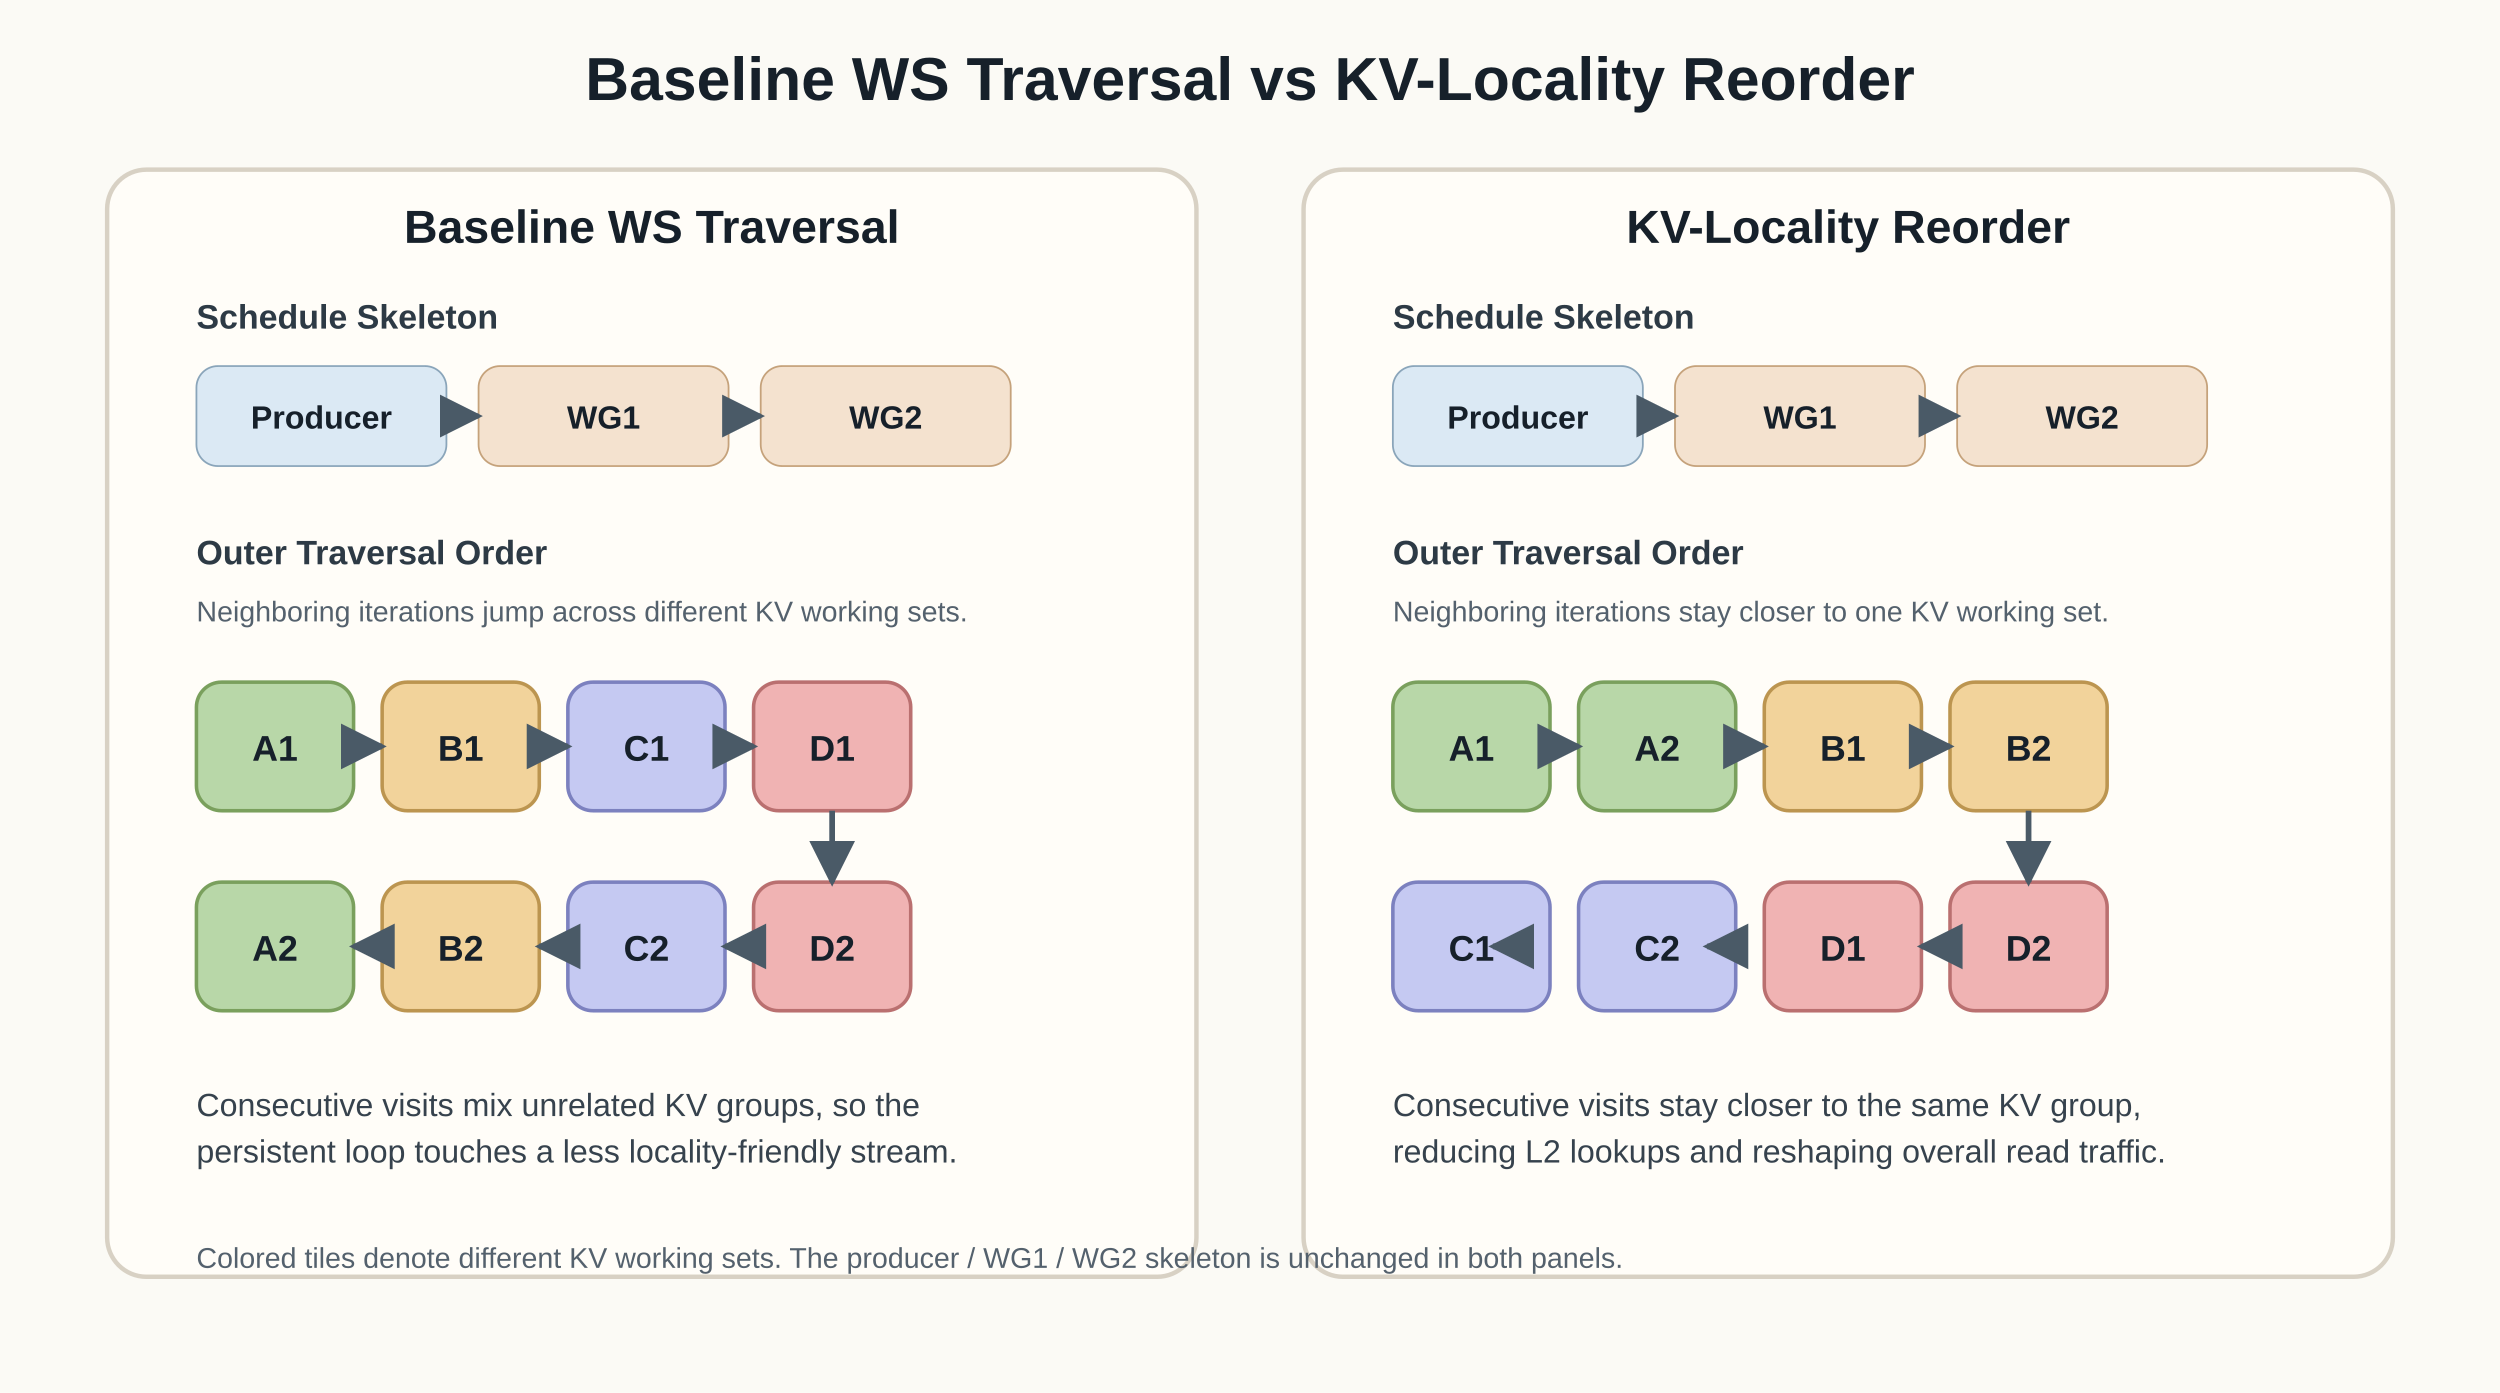
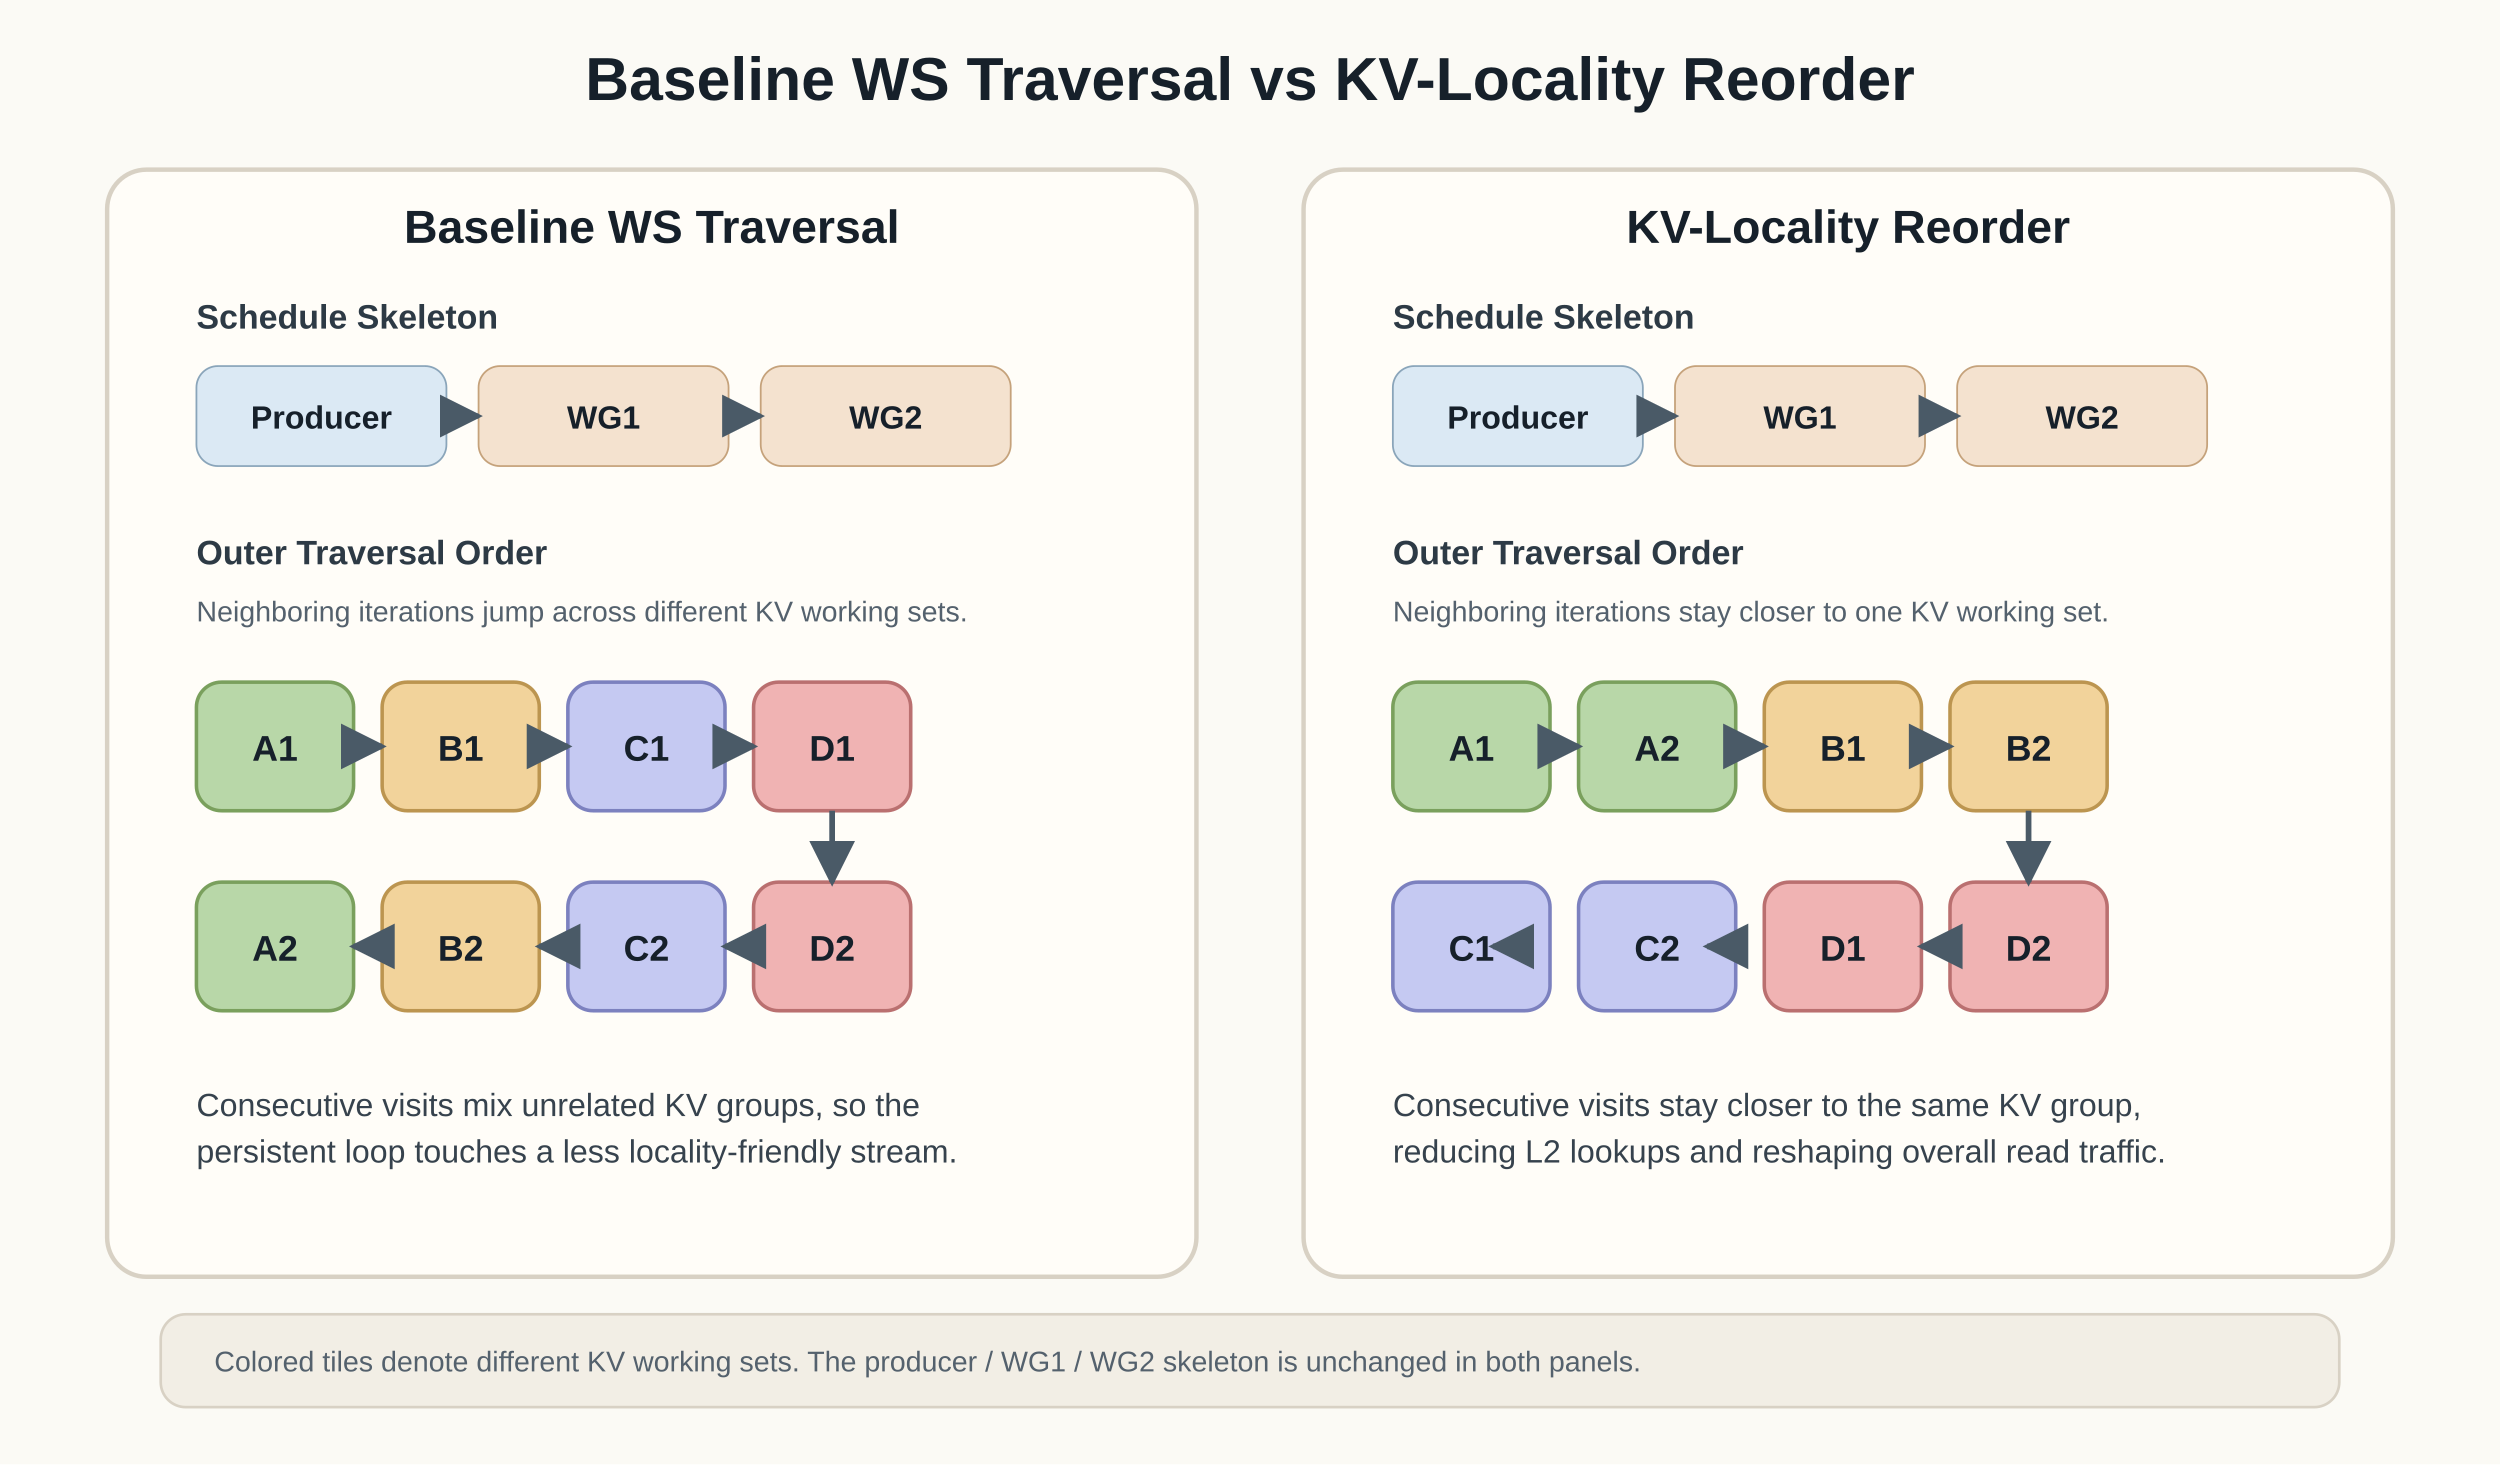
- <svg xmlns="http://www.w3.org/2000/svg" width="1400" height="780" viewBox="0 0 1400 780">
+ <svg xmlns="http://www.w3.org/2000/svg" width="1400" height="820" viewBox="0 0 1400 820">
  <defs>
    <style>
      .title { font: 700 34px Arial, sans-serif; fill: #16202a; }
      .panel-title { font: 700 26px Arial, sans-serif; fill: #16202a; }
      .label { font: 600 19px Arial, sans-serif; fill: #2d3a45; }
      .body { font: 18px Arial, sans-serif; fill: #36424d; }
      .small { font: 16px Arial, sans-serif; fill: #54616d; }
      .tiletext { font: 700 20px Arial, sans-serif; fill: #16202a; }
      .sched { font: 700 18px Arial, sans-serif; fill: #16202a; }
    </style>
    <marker id="arrow" viewBox="0 0 10 10" refX="9" refY="5" markerWidth="8" markerHeight="8" orient="auto-start-reverse">
      <path d="M 0 0 L 10 5 L 0 10 z" fill="#4a5a67" />
    </marker>
  </defs>
-   <rect x="0" y="0" width="1400" height="780" fill="#fbfaf5" />
+   <rect x="0" y="0" width="1400" height="820" fill="#fbfaf5" />
  <text x="700" y="56" text-anchor="middle" class="title">Baseline WS Traversal vs KV-Locality Reorder</text>
  <rect x="60" y="95" width="610" height="620" rx="22" fill="#fffdf8" stroke="#d8d1c4" stroke-width="2.5" />
  <rect x="730" y="95" width="610" height="620" rx="22" fill="#fffdf8" stroke="#d8d1c4" stroke-width="2.5" />
  <text x="365" y="136" text-anchor="middle" class="panel-title">Baseline WS Traversal</text>
  <text x="1035" y="136" text-anchor="middle" class="panel-title">KV-Locality Reorder</text>
  <text x="110" y="184" class="label">Schedule Skeleton</text>
  <text x="780" y="184" class="label">Schedule Skeleton</text>
  <rect x="110" y="205" width="140" height="56" rx="12" fill="#dbe9f4" stroke="#8aa5ba" />
  <rect x="268" y="205" width="140" height="56" rx="12" fill="#f4e2cf" stroke="#c5a27b" />
  <rect x="426" y="205" width="140" height="56" rx="12" fill="#f4e2cf" stroke="#c5a27b" />
  <text x="180" y="240" text-anchor="middle" class="sched">Producer</text>
  <text x="338" y="240" text-anchor="middle" class="sched">WG1</text>
  <text x="496" y="240" text-anchor="middle" class="sched">WG2</text>
  <line x1="250" y1="233" x2="268" y2="233" stroke="#6b7b88" stroke-width="3" marker-end="url(#arrow)" />
  <line x1="408" y1="233" x2="426" y2="233" stroke="#6b7b88" stroke-width="3" marker-end="url(#arrow)" />
  <rect x="780" y="205" width="140" height="56" rx="12" fill="#dbe9f4" stroke="#8aa5ba" />
  <rect x="938" y="205" width="140" height="56" rx="12" fill="#f4e2cf" stroke="#c5a27b" />
  <rect x="1096" y="205" width="140" height="56" rx="12" fill="#f4e2cf" stroke="#c5a27b" />
  <text x="850" y="240" text-anchor="middle" class="sched">Producer</text>
  <text x="1008" y="240" text-anchor="middle" class="sched">WG1</text>
  <text x="1166" y="240" text-anchor="middle" class="sched">WG2</text>
  <line x1="920" y1="233" x2="938" y2="233" stroke="#6b7b88" stroke-width="3" marker-end="url(#arrow)" />
  <line x1="1078" y1="233" x2="1096" y2="233" stroke="#6b7b88" stroke-width="3" marker-end="url(#arrow)" />
  <text x="110" y="316" class="label">Outer Traversal Order</text>
  <text x="780" y="316" class="label">Outer Traversal Order</text>
  <text x="110" y="348" class="small">Neighboring iterations jump across different KV working sets.</text>
  <text x="780" y="348" class="small">Neighboring iterations stay closer to one KV working set.</text>
  <rect x="110" y="382" width="88" height="72" rx="14" fill="#b8d7a8" stroke="#7aa05d" stroke-width="2" />
  <rect x="214" y="382" width="88" height="72" rx="14" fill="#f2d39b" stroke="#bc9550" stroke-width="2" />
  <rect x="318" y="382" width="88" height="72" rx="14" fill="#c5c9f2" stroke="#7c81bf" stroke-width="2" />
  <rect x="422" y="382" width="88" height="72" rx="14" fill="#f0b3b3" stroke="#ba7070" stroke-width="2" />
  <rect x="110" y="494" width="88" height="72" rx="14" fill="#b8d7a8" stroke="#7aa05d" stroke-width="2" />
  <rect x="214" y="494" width="88" height="72" rx="14" fill="#f2d39b" stroke="#bc9550" stroke-width="2" />
  <rect x="318" y="494" width="88" height="72" rx="14" fill="#c5c9f2" stroke="#7c81bf" stroke-width="2" />
  <rect x="422" y="494" width="88" height="72" rx="14" fill="#f0b3b3" stroke="#ba7070" stroke-width="2" />
  <text x="154" y="426" text-anchor="middle" class="tiletext">A1</text>
  <text x="258" y="426" text-anchor="middle" class="tiletext">B1</text>
  <text x="362" y="426" text-anchor="middle" class="tiletext">C1</text>
  <text x="466" y="426" text-anchor="middle" class="tiletext">D1</text>
  <text x="154" y="538" text-anchor="middle" class="tiletext">A2</text>
  <text x="258" y="538" text-anchor="middle" class="tiletext">B2</text>
  <text x="362" y="538" text-anchor="middle" class="tiletext">C2</text>
  <text x="466" y="538" text-anchor="middle" class="tiletext">D2</text>
  <line x1="198" y1="418" x2="214" y2="418" stroke="#4a5a67" stroke-width="3.2" marker-end="url(#arrow)" />
  <line x1="302" y1="418" x2="318" y2="418" stroke="#4a5a67" stroke-width="3.2" marker-end="url(#arrow)" />
  <line x1="406" y1="418" x2="422" y2="418" stroke="#4a5a67" stroke-width="3.2" marker-end="url(#arrow)" />
  <line x1="466" y1="454" x2="466" y2="494" stroke="#4a5a67" stroke-width="3.2" marker-end="url(#arrow)" />
  <line x1="422" y1="530" x2="406" y2="530" stroke="#4a5a67" stroke-width="3.2" marker-end="url(#arrow)" />
  <line x1="318" y1="530" x2="302" y2="530" stroke="#4a5a67" stroke-width="3.2" marker-end="url(#arrow)" />
  <line x1="214" y1="530" x2="198" y2="530" stroke="#4a5a67" stroke-width="3.2" marker-end="url(#arrow)" />
  <text x="110" y="625" class="body">Consecutive visits mix unrelated KV groups, so the</text>
  <text x="110" y="651" class="body">persistent loop touches a less locality-friendly stream.</text>
  <rect x="780" y="382" width="88" height="72" rx="14" fill="#b8d7a8" stroke="#7aa05d" stroke-width="2" />
  <rect x="884" y="382" width="88" height="72" rx="14" fill="#b8d7a8" stroke="#7aa05d" stroke-width="2" />
  <rect x="988" y="382" width="88" height="72" rx="14" fill="#f2d39b" stroke="#bc9550" stroke-width="2" />
  <rect x="1092" y="382" width="88" height="72" rx="14" fill="#f2d39b" stroke="#bc9550" stroke-width="2" />
  <rect x="780" y="494" width="88" height="72" rx="14" fill="#c5c9f2" stroke="#7c81bf" stroke-width="2" />
  <rect x="884" y="494" width="88" height="72" rx="14" fill="#c5c9f2" stroke="#7c81bf" stroke-width="2" />
  <rect x="988" y="494" width="88" height="72" rx="14" fill="#f0b3b3" stroke="#ba7070" stroke-width="2" />
  <rect x="1092" y="494" width="88" height="72" rx="14" fill="#f0b3b3" stroke="#ba7070" stroke-width="2" />
  <text x="824" y="426" text-anchor="middle" class="tiletext">A1</text>
  <text x="928" y="426" text-anchor="middle" class="tiletext">A2</text>
  <text x="1032" y="426" text-anchor="middle" class="tiletext">B1</text>
  <text x="1136" y="426" text-anchor="middle" class="tiletext">B2</text>
  <text x="824" y="538" text-anchor="middle" class="tiletext">C1</text>
  <text x="928" y="538" text-anchor="middle" class="tiletext">C2</text>
  <text x="1032" y="538" text-anchor="middle" class="tiletext">D1</text>
  <text x="1136" y="538" text-anchor="middle" class="tiletext">D2</text>
  <line x1="868" y1="418" x2="884" y2="418" stroke="#4a5a67" stroke-width="3.2" marker-end="url(#arrow)" />
  <line x1="972" y1="418" x2="988" y2="418" stroke="#4a5a67" stroke-width="3.2" marker-end="url(#arrow)" />
  <line x1="1076" y1="418" x2="1092" y2="418" stroke="#4a5a67" stroke-width="3.2" marker-end="url(#arrow)" />
  <line x1="1136" y1="454" x2="1136" y2="494" stroke="#4a5a67" stroke-width="3.2" marker-end="url(#arrow)" />
  <line x1="1092" y1="530" x2="1076" y2="530" stroke="#4a5a67" stroke-width="3.2" marker-end="url(#arrow)" />
  <line x1="972" y1="530" x2="956" y2="530" stroke="#4a5a67" stroke-width="3.2" marker-end="url(#arrow)" />
  <line x1="852" y1="530" x2="836" y2="530" stroke="#4a5a67" stroke-width="3.2" marker-end="url(#arrow)" />
  <text x="780" y="625" class="body">Consecutive visits stay closer to the same KV group,</text>
  <text x="780" y="651" class="body">reducing L2 lookups and reshaping overall read traffic.</text>
-   <text x="110" y="710" class="small">Colored tiles denote different KV working sets. The producer / WG1 / WG2 skeleton is unchanged in both panels.</text>
+   <rect x="90" y="736" width="1220" height="52" rx="14" fill="#f2eee5" stroke="#d8d1c4" stroke-width="1.5" />
+   <text x="120" y="768" class="small">Colored tiles denote different KV working sets. The producer / WG1 / WG2 skeleton is unchanged in both panels.</text>
</svg>
